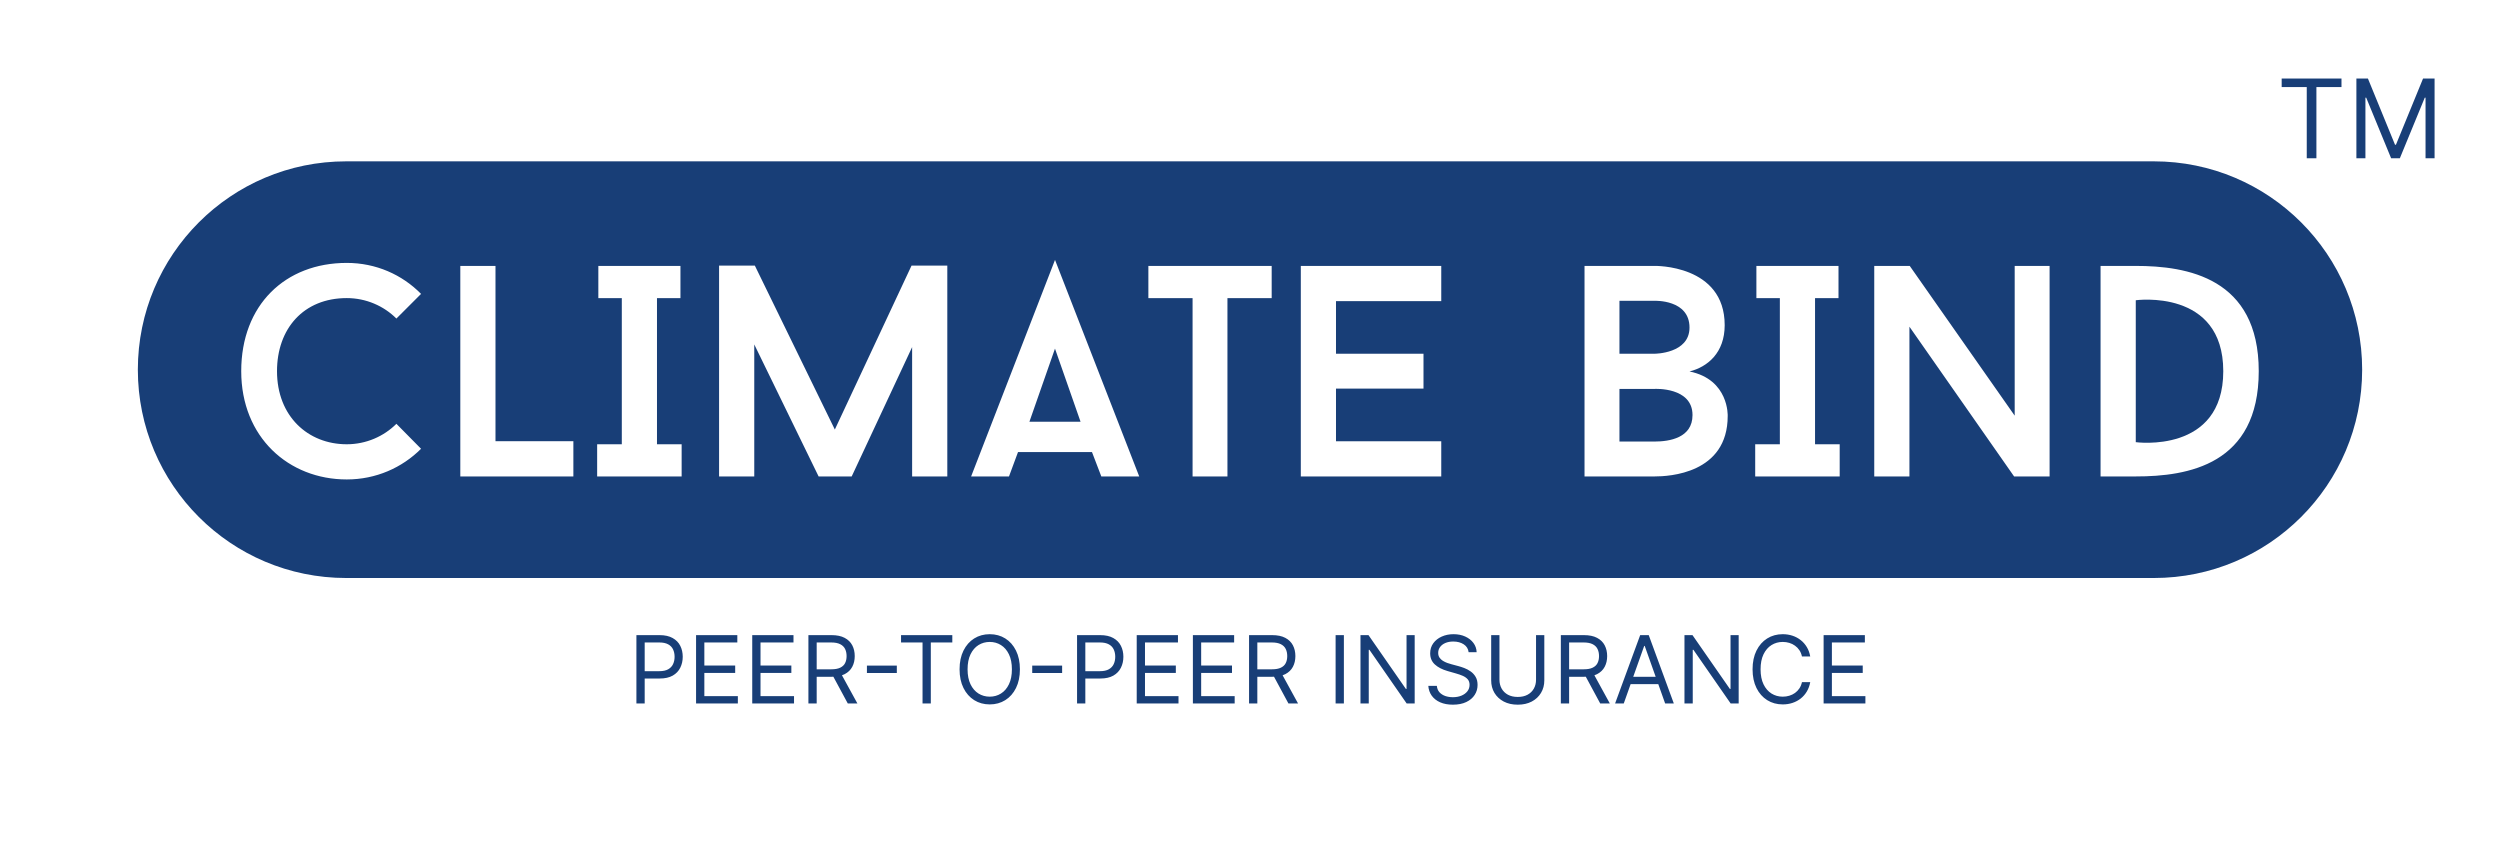
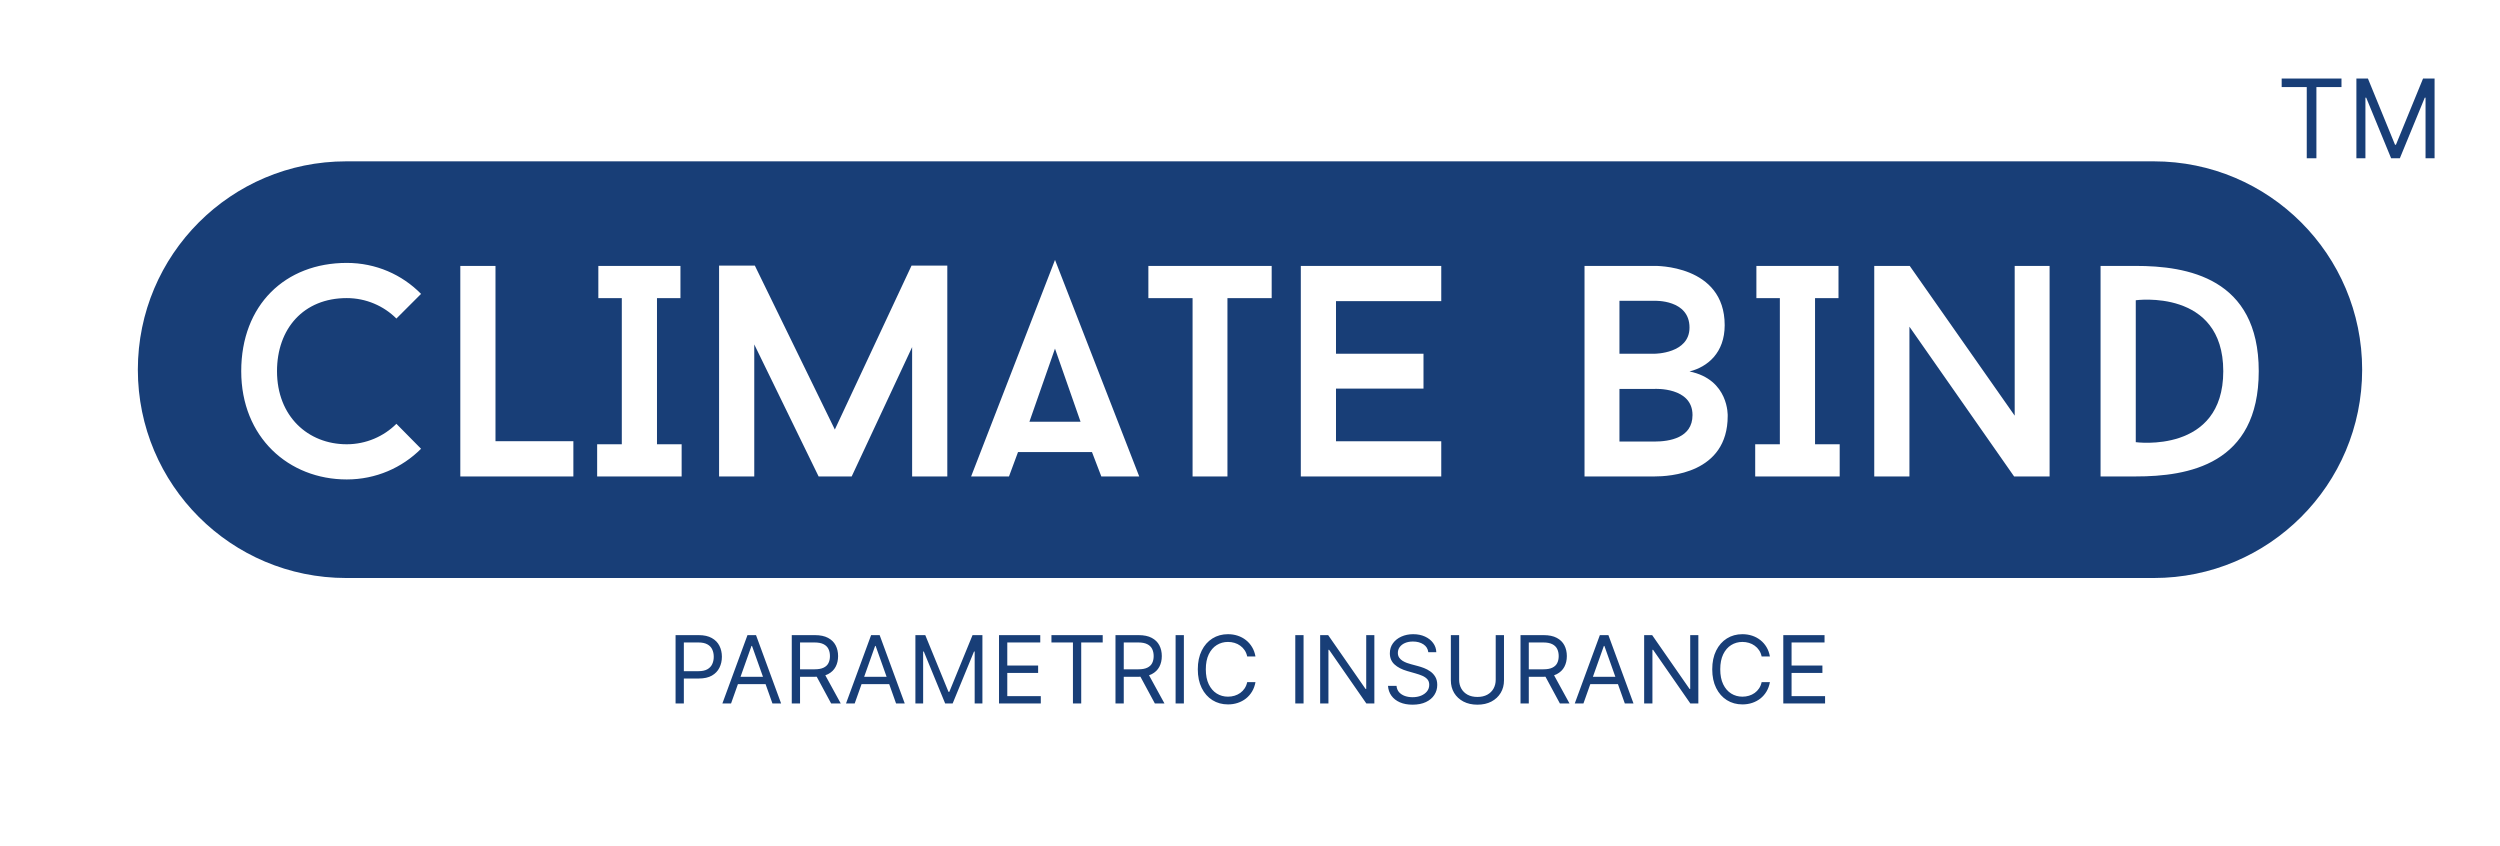
<svg xmlns="http://www.w3.org/2000/svg" width="798" height="270" viewBox="0 0 798 270" fill="none">
-   <path d="M203.142 224.55V202.732H210.514C212.226 202.732 213.625 203.041 214.712 203.659C215.805 204.27 216.615 205.097 217.141 206.141C217.666 207.185 217.929 208.35 217.929 209.635C217.929 210.921 217.666 212.089 217.141 213.14C216.622 214.191 215.82 215.029 214.733 215.654C213.646 216.272 212.254 216.581 210.557 216.581H205.273V214.238H210.472C211.643 214.238 212.585 214.035 213.295 213.63C214.005 213.225 214.52 212.679 214.839 211.99C215.166 211.294 215.33 210.509 215.33 209.635C215.33 208.762 215.166 207.98 214.839 207.292C214.52 206.603 214.001 206.063 213.284 205.672C212.567 205.274 211.615 205.076 210.429 205.076H205.784V224.55H203.142ZM222.185 224.55V202.732H235.353V205.076H224.827V212.448H234.671V214.792H224.827V222.206H235.523V224.55H222.185ZM240.115 224.55V202.732H253.282V205.076H242.757V212.448H252.6V214.792H242.757V222.206H253.453V224.55H240.115ZM258.044 224.55V202.732H265.417C267.121 202.732 268.52 203.023 269.614 203.605C270.708 204.181 271.517 204.973 272.043 205.981C272.569 206.99 272.831 208.137 272.831 209.422C272.831 210.708 272.569 211.848 272.043 212.842C271.517 213.836 270.711 214.618 269.625 215.186C268.538 215.747 267.15 216.027 265.459 216.027H259.493V213.641H265.374C266.539 213.641 267.476 213.471 268.186 213.13C268.904 212.789 269.422 212.306 269.742 211.681C270.069 211.049 270.232 210.296 270.232 209.422C270.232 208.549 270.069 207.785 269.742 207.132C269.415 206.478 268.893 205.974 268.176 205.619C267.458 205.257 266.51 205.076 265.331 205.076H260.686V224.55H258.044ZM268.314 214.749L273.684 224.55H270.615L265.331 214.749H268.314ZM286.268 212.469V214.813H276.722V212.469H286.268ZM287.613 205.076V202.732H303.977V205.076H297.116V224.55H294.474V205.076H287.613ZM325.555 213.641C325.555 215.942 325.14 217.931 324.309 219.607C323.478 221.283 322.338 222.576 320.889 223.485C319.44 224.394 317.785 224.848 315.924 224.848C314.064 224.848 312.409 224.394 310.96 223.485C309.511 222.576 308.371 221.283 307.54 219.607C306.709 217.931 306.294 215.942 306.294 213.641C306.294 211.34 306.709 209.351 307.54 207.675C308.371 205.999 309.511 204.706 310.96 203.797C312.409 202.888 314.064 202.434 315.924 202.434C317.785 202.434 319.44 202.888 320.889 203.797C322.338 204.706 323.478 205.999 324.309 207.675C325.14 209.351 325.555 211.34 325.555 213.641ZM322.998 213.641C322.998 211.752 322.682 210.157 322.05 208.858C321.425 207.558 320.576 206.574 319.504 205.907C318.439 205.239 317.245 204.905 315.924 204.905C314.603 204.905 313.407 205.239 312.334 205.907C311.269 206.574 310.42 207.558 309.788 208.858C309.163 210.157 308.85 211.752 308.85 213.641C308.85 215.53 309.163 217.125 309.788 218.424C310.42 219.724 311.269 220.708 312.334 221.375C313.407 222.043 314.603 222.377 315.924 222.377C317.245 222.377 318.439 222.043 319.504 221.375C320.576 220.708 321.425 219.724 322.05 218.424C322.682 217.125 322.998 215.53 322.998 213.641ZM339.032 212.469V214.813H329.486V212.469H339.032ZM343.796 224.55V202.732H351.169C352.88 202.732 354.279 203.041 355.366 203.659C356.46 204.27 357.269 205.097 357.795 206.141C358.32 207.185 358.583 208.35 358.583 209.635C358.583 210.921 358.32 212.089 357.795 213.14C357.276 214.191 356.474 215.029 355.387 215.654C354.301 216.272 352.909 216.581 351.211 216.581H345.927V214.238H351.126C352.298 214.238 353.239 214.035 353.949 213.63C354.659 213.225 355.174 212.679 355.494 211.99C355.82 211.294 355.984 210.509 355.984 209.635C355.984 208.762 355.82 207.98 355.494 207.292C355.174 206.603 354.656 206.063 353.938 205.672C353.221 205.274 352.269 205.076 351.083 205.076H346.438V224.55H343.796ZM362.839 224.55V202.732H376.007V205.076H365.481V212.448H375.325V214.792H365.481V222.206H376.177V224.55H362.839ZM380.769 224.55V202.732H393.937V205.076H383.411V212.448H393.255V214.792H383.411V222.206H394.107V224.55H380.769ZM398.699 224.55V202.732H406.071C407.775 202.732 409.175 203.023 410.268 203.605C411.362 204.181 412.172 204.973 412.697 205.981C413.223 206.99 413.486 208.137 413.486 209.422C413.486 210.708 413.223 211.848 412.697 212.842C412.172 213.836 411.366 214.618 410.279 215.186C409.192 215.747 407.804 216.027 406.113 216.027H400.148V213.641H406.028C407.193 213.641 408.131 213.471 408.841 213.13C409.558 212.789 410.077 212.306 410.396 211.681C410.723 211.049 410.886 210.296 410.886 209.422C410.886 208.549 410.723 207.785 410.396 207.132C410.069 206.478 409.547 205.974 408.83 205.619C408.113 205.257 407.165 205.076 405.986 205.076H401.341V224.55H398.699ZM408.969 214.749L414.338 224.55H411.27L405.986 214.749H408.969ZM428.968 202.732V224.55H426.326V202.732H428.968ZM451.566 202.732V224.55H449.009L437.12 207.419H436.907V224.55H434.265V202.732H436.822L448.754 219.905H448.967V202.732H451.566ZM468.785 208.186C468.657 207.107 468.138 206.269 467.229 205.672C466.32 205.076 465.205 204.777 463.884 204.777C462.918 204.777 462.073 204.934 461.349 205.246C460.631 205.559 460.07 205.988 459.665 206.535C459.268 207.082 459.069 207.703 459.069 208.399C459.069 208.982 459.207 209.483 459.484 209.902C459.768 210.314 460.131 210.658 460.571 210.935C461.011 211.205 461.473 211.429 461.956 211.606C462.439 211.777 462.883 211.915 463.288 212.022L465.504 212.618C466.072 212.767 466.704 212.973 467.4 213.236C468.103 213.499 468.774 213.858 469.413 214.312C470.06 214.76 470.592 215.335 471.011 216.038C471.43 216.741 471.64 217.604 471.64 218.627C471.64 219.806 471.331 220.871 470.713 221.823C470.102 222.774 469.207 223.531 468.028 224.092C466.857 224.653 465.433 224.934 463.756 224.934C462.194 224.934 460.841 224.681 459.697 224.177C458.561 223.673 457.666 222.97 457.013 222.068C456.366 221.166 456.001 220.118 455.915 218.925H458.643C458.714 219.749 458.991 220.431 459.474 220.971C459.964 221.503 460.582 221.901 461.327 222.164C462.08 222.419 462.89 222.547 463.756 222.547C464.765 222.547 465.67 222.384 466.473 222.057C467.276 221.723 467.911 221.262 468.38 220.672C468.849 220.076 469.083 219.38 469.083 218.584C469.083 217.86 468.881 217.27 468.476 216.816C468.071 216.361 467.538 215.992 466.878 215.708C466.217 215.424 465.504 215.175 464.737 214.962L462.052 214.195C460.347 213.705 458.998 213.005 458.004 212.096C457.009 211.187 456.512 209.997 456.512 208.527C456.512 207.306 456.842 206.24 457.503 205.331C458.17 204.415 459.065 203.705 460.188 203.201C461.317 202.689 462.577 202.434 463.969 202.434C465.376 202.434 466.626 202.686 467.719 203.19C468.813 203.687 469.68 204.369 470.319 205.235C470.965 206.102 471.306 207.086 471.342 208.186H468.785ZM490.302 202.732H492.944V217.178C492.944 218.669 492.593 220.001 491.889 221.173C491.193 222.338 490.21 223.257 488.938 223.932C487.667 224.6 486.176 224.934 484.464 224.934C482.752 224.934 481.261 224.6 479.99 223.932C478.718 223.257 477.731 222.338 477.028 221.173C476.332 220.001 475.984 218.669 475.984 217.178V202.732H478.626V216.965C478.626 218.03 478.86 218.978 479.329 219.809C479.798 220.633 480.465 221.283 481.332 221.759C482.205 222.228 483.249 222.462 484.464 222.462C485.678 222.462 486.722 222.228 487.596 221.759C488.47 221.283 489.137 220.633 489.599 219.809C490.068 218.978 490.302 218.03 490.302 216.965V202.732ZM498.22 224.55V202.732H505.592C507.297 202.732 508.696 203.023 509.79 203.605C510.884 204.181 511.693 204.973 512.219 205.981C512.744 206.99 513.007 208.137 513.007 209.422C513.007 210.708 512.744 211.848 512.219 212.842C511.693 213.836 510.887 214.618 509.8 215.186C508.714 215.747 507.325 216.027 505.635 216.027H499.669V213.641H505.55C506.714 213.641 507.652 213.471 508.362 213.13C509.08 212.789 509.598 212.306 509.918 211.681C510.244 211.049 510.408 210.296 510.408 209.422C510.408 208.549 510.244 207.785 509.918 207.132C509.591 206.478 509.069 205.974 508.352 205.619C507.634 205.257 506.686 205.076 505.507 205.076H500.862V224.55H498.22ZM508.49 214.749L513.859 224.55H510.791L505.507 214.749H508.49ZM518.305 224.55H515.535L523.546 202.732H526.273L534.285 224.55H531.515L524.995 206.184H524.824L518.305 224.55ZM519.327 216.027H530.492V218.371H519.327V216.027ZM554.984 202.732V224.55H552.427L540.538 207.419H540.325V224.55H537.683V202.732H540.24L552.172 219.905H552.385V202.732H554.984ZM577.828 209.55H575.186C575.029 208.79 574.756 208.122 574.365 207.547C573.982 206.972 573.513 206.489 572.959 206.098C572.412 205.701 571.805 205.402 571.137 205.203C570.47 205.005 569.774 204.905 569.049 204.905C567.728 204.905 566.532 205.239 565.459 205.907C564.394 206.574 563.545 207.558 562.913 208.858C562.288 210.157 561.975 211.752 561.975 213.641C561.975 215.53 562.288 217.125 562.913 218.424C563.545 219.724 564.394 220.708 565.459 221.375C566.532 222.043 567.728 222.377 569.049 222.377C569.774 222.377 570.47 222.277 571.137 222.078C571.805 221.88 572.412 221.585 572.959 221.194C573.513 220.796 573.982 220.31 574.365 219.735C574.756 219.152 575.029 218.485 575.186 217.732H577.828C577.629 218.847 577.267 219.845 576.741 220.725C576.216 221.606 575.562 222.355 574.781 222.973C574 223.584 573.123 224.049 572.15 224.369C571.184 224.689 570.15 224.848 569.049 224.848C567.189 224.848 565.534 224.394 564.085 223.485C562.636 222.576 561.496 221.283 560.665 219.607C559.834 217.931 559.419 215.942 559.419 213.641C559.419 211.34 559.834 209.351 560.665 207.675C561.496 205.999 562.636 204.706 564.085 203.797C565.534 202.888 567.189 202.434 569.049 202.434C570.15 202.434 571.184 202.593 572.15 202.913C573.123 203.233 574 203.701 574.781 204.319C575.562 204.93 576.216 205.676 576.741 206.556C577.267 207.43 577.629 208.428 577.828 209.55ZM582.097 224.55V202.732H595.265V205.076H584.739V212.448H594.583V214.792H584.739V222.206H595.435V224.55H582.097Z" fill="#183E77" />
+   <path d="M215.642 224.55V202.732H223.014C224.726 202.732 226.125 203.041 227.212 203.659C228.305 204.27 229.115 205.097 229.641 206.141C230.166 207.185 230.429 208.35 230.429 209.635C230.429 210.921 230.166 212.089 229.641 213.14C229.122 214.191 228.32 215.029 227.233 215.654C226.146 216.272 224.754 216.581 223.057 216.581H217.773V214.238H222.972C224.143 214.238 225.085 214.035 225.795 213.63C226.505 213.225 227.02 212.679 227.339 211.99C227.666 211.294 227.83 210.509 227.83 209.635C227.83 208.762 227.666 207.98 227.339 207.292C227.02 206.603 226.501 206.063 225.784 205.672C225.067 205.274 224.115 205.076 222.929 205.076H218.284V224.55H215.642ZM233.353 224.55H230.583L238.595 202.732H241.322L249.333 224.55H246.564L240.044 206.184H239.873L233.353 224.55ZM234.376 216.027H245.541V218.371H234.376V216.027ZM252.732 224.55V202.732H260.104C261.809 202.732 263.208 203.023 264.301 203.605C265.395 204.181 266.205 204.973 266.73 205.981C267.256 206.99 267.519 208.137 267.519 209.422C267.519 210.708 267.256 211.848 266.73 212.842C266.205 213.836 265.399 214.618 264.312 215.186C263.225 215.747 261.837 216.027 260.147 216.027H254.181V213.641H260.061C261.226 213.641 262.164 213.471 262.874 213.13C263.591 212.789 264.11 212.306 264.429 211.681C264.756 211.049 264.919 210.296 264.919 209.422C264.919 208.549 264.756 207.785 264.429 207.132C264.103 206.478 263.581 205.974 262.863 205.619C262.146 205.257 261.198 205.076 260.019 205.076H255.374V224.55H252.732ZM263.002 214.749L268.371 224.55H265.303L260.019 214.749H263.002ZM272.816 224.55H270.046L278.058 202.732H280.785L288.796 224.55H286.026L279.507 206.184H279.336L272.816 224.55ZM273.839 216.027H285.004V218.371H273.839V216.027ZM292.195 202.732H295.348L302.763 220.843H303.019L310.433 202.732H313.587V224.55H311.115V207.973H310.902L304.084 224.55H301.698L294.879 207.973H294.666V224.55H292.195V202.732ZM318.884 224.55V202.732H332.052V205.076H321.526V212.448H331.37V214.792H321.526V222.206H332.222V224.55H318.884ZM335.621 205.076V202.732H351.984V205.076H345.124V224.55H342.482V205.076H335.621ZM356.062 224.55V202.732H363.434C365.139 202.732 366.538 203.023 367.632 203.605C368.725 204.181 369.535 204.973 370.061 205.981C370.586 206.99 370.849 208.137 370.849 209.422C370.849 210.708 370.586 211.848 370.061 212.842C369.535 213.836 368.729 214.618 367.642 215.186C366.556 215.747 365.167 216.027 363.477 216.027H357.511V213.641H363.392C364.556 213.641 365.494 213.471 366.204 213.13C366.921 212.789 367.44 212.306 367.759 211.681C368.086 211.049 368.249 210.296 368.249 209.422C368.249 208.549 368.086 207.785 367.759 207.132C367.433 206.478 366.911 205.974 366.193 205.619C365.476 205.257 364.528 205.076 363.349 205.076H358.704V224.55H356.062ZM366.332 214.749L371.701 224.55H368.633L363.349 214.749H366.332ZM377.893 202.732V224.55H375.251V202.732H377.893ZM400.748 209.55H398.106C397.949 208.79 397.676 208.122 397.285 207.547C396.902 206.972 396.433 206.489 395.879 206.098C395.332 205.701 394.725 205.402 394.057 205.203C393.39 205.005 392.694 204.905 391.969 204.905C390.648 204.905 389.452 205.239 388.379 205.907C387.314 206.574 386.465 207.558 385.833 208.858C385.208 210.157 384.895 211.752 384.895 213.641C384.895 215.53 385.208 217.125 385.833 218.424C386.465 219.724 387.314 220.708 388.379 221.375C389.452 222.043 390.648 222.377 391.969 222.377C392.694 222.377 393.39 222.277 394.057 222.078C394.725 221.88 395.332 221.585 395.879 221.194C396.433 220.796 396.902 220.31 397.285 219.735C397.676 219.152 397.949 218.485 398.106 217.732H400.748C400.549 218.847 400.187 219.845 399.661 220.725C399.135 221.606 398.482 222.355 397.701 222.973C396.92 223.584 396.042 224.049 395.069 224.369C394.104 224.689 393.07 224.848 391.969 224.848C390.108 224.848 388.454 224.394 387.005 223.485C385.556 222.576 384.416 221.283 383.585 219.607C382.754 217.931 382.339 215.942 382.339 213.641C382.339 211.34 382.754 209.351 383.585 207.675C384.416 205.999 385.556 204.706 387.005 203.797C388.454 202.888 390.108 202.434 391.969 202.434C393.07 202.434 394.104 202.593 395.069 202.913C396.042 203.233 396.92 203.701 397.701 204.319C398.482 204.93 399.135 205.676 399.661 206.556C400.187 207.43 400.549 208.428 400.748 209.55ZM416.097 202.732V224.55H413.455V202.732H416.097ZM438.695 202.732V224.55H436.138L424.249 207.419H424.036V224.55H421.394V202.732H423.951L435.883 219.905H436.096V202.732H438.695ZM455.914 208.186C455.786 207.107 455.267 206.269 454.358 205.672C453.449 205.076 452.334 204.777 451.013 204.777C450.047 204.777 449.202 204.934 448.478 205.246C447.76 205.559 447.199 205.988 446.794 206.535C446.397 207.082 446.198 207.703 446.198 208.399C446.198 208.982 446.336 209.483 446.613 209.902C446.897 210.314 447.26 210.658 447.7 210.935C448.14 211.205 448.602 211.429 449.085 211.606C449.568 211.777 450.012 211.915 450.417 212.022L452.632 212.618C453.201 212.767 453.833 212.973 454.529 213.236C455.232 213.499 455.903 213.858 456.542 214.312C457.189 214.76 457.721 215.335 458.14 216.038C458.559 216.741 458.769 217.604 458.769 218.627C458.769 219.806 458.46 220.871 457.842 221.823C457.231 222.774 456.336 223.531 455.157 224.092C453.985 224.653 452.561 224.934 450.885 224.934C449.323 224.934 447.97 224.681 446.826 224.177C445.69 223.673 444.795 222.97 444.142 222.068C443.495 221.166 443.13 220.118 443.044 218.925H445.772C445.843 219.749 446.12 220.431 446.603 220.971C447.093 221.503 447.711 221.901 448.456 222.164C449.209 222.419 450.019 222.547 450.885 222.547C451.894 222.547 452.799 222.384 453.602 222.057C454.404 221.723 455.04 221.262 455.509 220.672C455.978 220.076 456.212 219.38 456.212 218.584C456.212 217.86 456.01 217.27 455.605 216.816C455.2 216.361 454.667 215.992 454.007 215.708C453.346 215.424 452.632 215.175 451.865 214.962L449.181 214.195C447.476 213.705 446.127 213.005 445.132 212.096C444.138 211.187 443.641 209.997 443.641 208.527C443.641 207.306 443.971 206.24 444.632 205.331C445.299 204.415 446.194 203.705 447.316 203.201C448.446 202.689 449.706 202.434 451.098 202.434C452.505 202.434 453.755 202.686 454.848 203.19C455.942 203.687 456.809 204.369 457.448 205.235C458.094 206.102 458.435 207.086 458.471 208.186H455.914ZM477.431 202.732H480.073V217.178C480.073 218.669 479.721 220.001 479.018 221.173C478.322 222.338 477.339 223.257 476.067 223.932C474.796 224.6 473.305 224.934 471.593 224.934C469.881 224.934 468.39 224.6 467.118 223.932C465.847 223.257 464.86 222.338 464.157 221.173C463.461 220.001 463.113 218.669 463.113 217.178V202.732H465.755V216.965C465.755 218.03 465.989 218.978 466.458 219.809C466.927 220.633 467.594 221.283 468.461 221.759C469.334 222.228 470.378 222.462 471.593 222.462C472.807 222.462 473.851 222.228 474.725 221.759C475.599 221.283 476.266 220.633 476.728 219.809C477.197 218.978 477.431 218.03 477.431 216.965V202.732ZM485.349 224.55V202.732H492.721C494.426 202.732 495.825 203.023 496.919 203.605C498.012 204.181 498.822 204.973 499.348 205.981C499.873 206.99 500.136 208.137 500.136 209.422C500.136 210.708 499.873 211.848 499.348 212.842C498.822 213.836 498.016 214.618 496.929 215.186C495.843 215.747 494.454 216.027 492.764 216.027H486.798V213.641H492.679C493.843 213.641 494.781 213.471 495.491 213.13C496.208 212.789 496.727 212.306 497.047 211.681C497.373 211.049 497.537 210.296 497.537 209.422C497.537 208.549 497.373 207.785 497.047 207.132C496.72 206.478 496.198 205.974 495.48 205.619C494.763 205.257 493.815 205.076 492.636 205.076H487.991V224.55H485.349ZM495.619 214.749L500.988 224.55H497.92L492.636 214.749H495.619ZM505.433 224.55H502.664L510.675 202.732H513.402L521.414 224.55H518.644L512.124 206.184H511.953L505.433 224.55ZM506.456 216.027H517.621V218.371H506.456V216.027ZM542.113 202.732V224.55H539.556L527.667 207.419H527.454V224.55H524.812V202.732H527.369L539.301 219.905H539.514V202.732H542.113ZM564.957 209.55H562.315C562.158 208.79 561.885 208.122 561.494 207.547C561.111 206.972 560.642 206.489 560.088 206.098C559.541 205.701 558.934 205.402 558.266 205.203C557.599 205.005 556.903 204.905 556.178 204.905C554.857 204.905 553.661 205.239 552.588 205.907C551.523 206.574 550.674 207.558 550.042 208.858C549.417 210.157 549.104 211.752 549.104 213.641C549.104 215.53 549.417 217.125 550.042 218.424C550.674 219.724 551.523 220.708 552.588 221.375C553.661 222.043 554.857 222.377 556.178 222.377C556.903 222.377 557.599 222.277 558.266 222.078C558.934 221.88 559.541 221.585 560.088 221.194C560.642 220.796 561.111 220.31 561.494 219.735C561.885 219.152 562.158 218.485 562.315 217.732H564.957C564.758 218.847 564.396 219.845 563.87 220.725C563.344 221.606 562.691 222.355 561.91 222.973C561.129 223.584 560.251 224.049 559.278 224.369C558.313 224.689 557.279 224.848 556.178 224.848C554.317 224.848 552.663 224.394 551.214 223.485C549.765 222.576 548.625 221.283 547.794 219.607C546.963 217.931 546.548 215.942 546.548 213.641C546.548 211.34 546.963 209.351 547.794 207.675C548.625 205.999 549.765 204.706 551.214 203.797C552.663 202.888 554.317 202.434 556.178 202.434C557.279 202.434 558.313 202.593 559.278 202.913C560.251 203.233 561.129 203.701 561.91 204.319C562.691 204.93 563.344 205.676 563.87 206.556C564.396 207.43 564.758 208.428 564.957 209.55ZM569.226 224.55V202.732H582.394V205.076H571.868V212.448H581.712V214.792H571.868V222.206H582.564V224.55H569.226Z" fill="#183E77" />
  <path d="M328.59 134.61H344.91L336.75 111.28L328.59 134.61Z" fill="#183E77" />
  <path d="M528.16 124.14H516.93V140.94H528.16C532.86 140.94 540.25 139.79 540.25 132.49C540.25 123.47 528.16 124.14 528.16 124.14Z" fill="#183E77" />
  <path d="M539.29 104.56C539.29 95.54 528.16 96.02 528.16 96.02H516.93V112.91H528.16C528.16 112.91 539.29 112.91 539.29 104.56Z" fill="#183E77" />
  <path d="M687.5 51.5H110.5C73.77 51.5 44 81.27 44 118C44 154.73 73.77 184.5 110.5 184.5H687.5C724.23 184.5 754 154.73 754 118C754 81.27 724.23 51.5 687.5 51.5ZM110.69 141.81C116.83 141.81 122.5 139.31 126.53 135.28L134.4 143.25C128.35 149.3 120 153.04 110.69 153.04C92.16 153.04 77 139.6 77 118.48C77 97.36 91.02 83.92 110.69 83.92C120 83.92 128.35 87.66 134.4 93.81L126.53 101.68C122.5 97.65 116.83 95.15 110.69 95.15C96.87 95.15 88.42 104.94 88.42 118.48C88.42 132.88 98.31 141.81 110.69 141.81ZM183.02 152.08H146.93V84.88H158.16V140.84H183.02V152.07V152.08ZM217.58 152.08H190.61V141.81H198.48V95.16H190.99V84.89H217.2V95.16H209.71V141.81H217.58V152.08ZM302.38 152.08H291.15V110.8L271.86 152.08H261.3L240.76 109.94V152.08H229.53V84.79H240.95L266.48 137.11L290.96 84.79H302.38V152.08ZM351.54 152.08L348.56 144.3H324.95L322.07 152.08H309.98L336.76 82.96L363.64 152.08H351.55H351.54ZM405.91 95.16H391.8V152.08H380.67V95.16H366.56V84.89H405.92V95.16H405.91ZM460.05 96.12H426.45V112.92H454.38V124.05H426.45V140.85H460.05V152.08H415.22V84.88H460.05V96.11V96.12ZM551.48 132.79C551.48 151.22 532.67 152.08 528.15 152.08H505.78V84.88H528.15C528.15 84.88 550.52 84.4 550.52 103.79C550.52 112.62 545.05 117.13 539.29 118.57C551.96 121.16 551.48 132.78 551.48 132.78V132.79ZM587.23 152.08H560.26V141.81H568.13V95.16H560.64V84.89H586.85V95.16H579.36V141.81H587.23V152.08ZM654.23 152.08H642.9L609.49 104.28V152.08H598.26V84.88H609.59L643.09 132.68V84.88H654.23V152.08ZM681.73 152.08H670.5V84.88H681.73C698.05 84.88 720.99 88.62 720.99 118.48C720.99 148.34 698.43 152.08 681.73 152.08Z" fill="#183E77" />
  <path d="M681.738 95.83V141.14C681.738 141.14 709.668 144.98 709.668 118.49C709.668 92 681.738 95.84 681.738 95.84V95.83Z" fill="#183E77" />
  <path d="M728.311 27.8V25.066H747.402V27.8H739.398V50.52H736.316V27.8H728.311ZM752.16 25.066H755.839L764.489 46.195H764.787L773.438 25.066H777.117V50.52H774.233V31.18H773.985L766.03 50.52H763.246L755.292 31.18H755.043V50.52H752.16V25.066Z" fill="#183E77" />
</svg>
